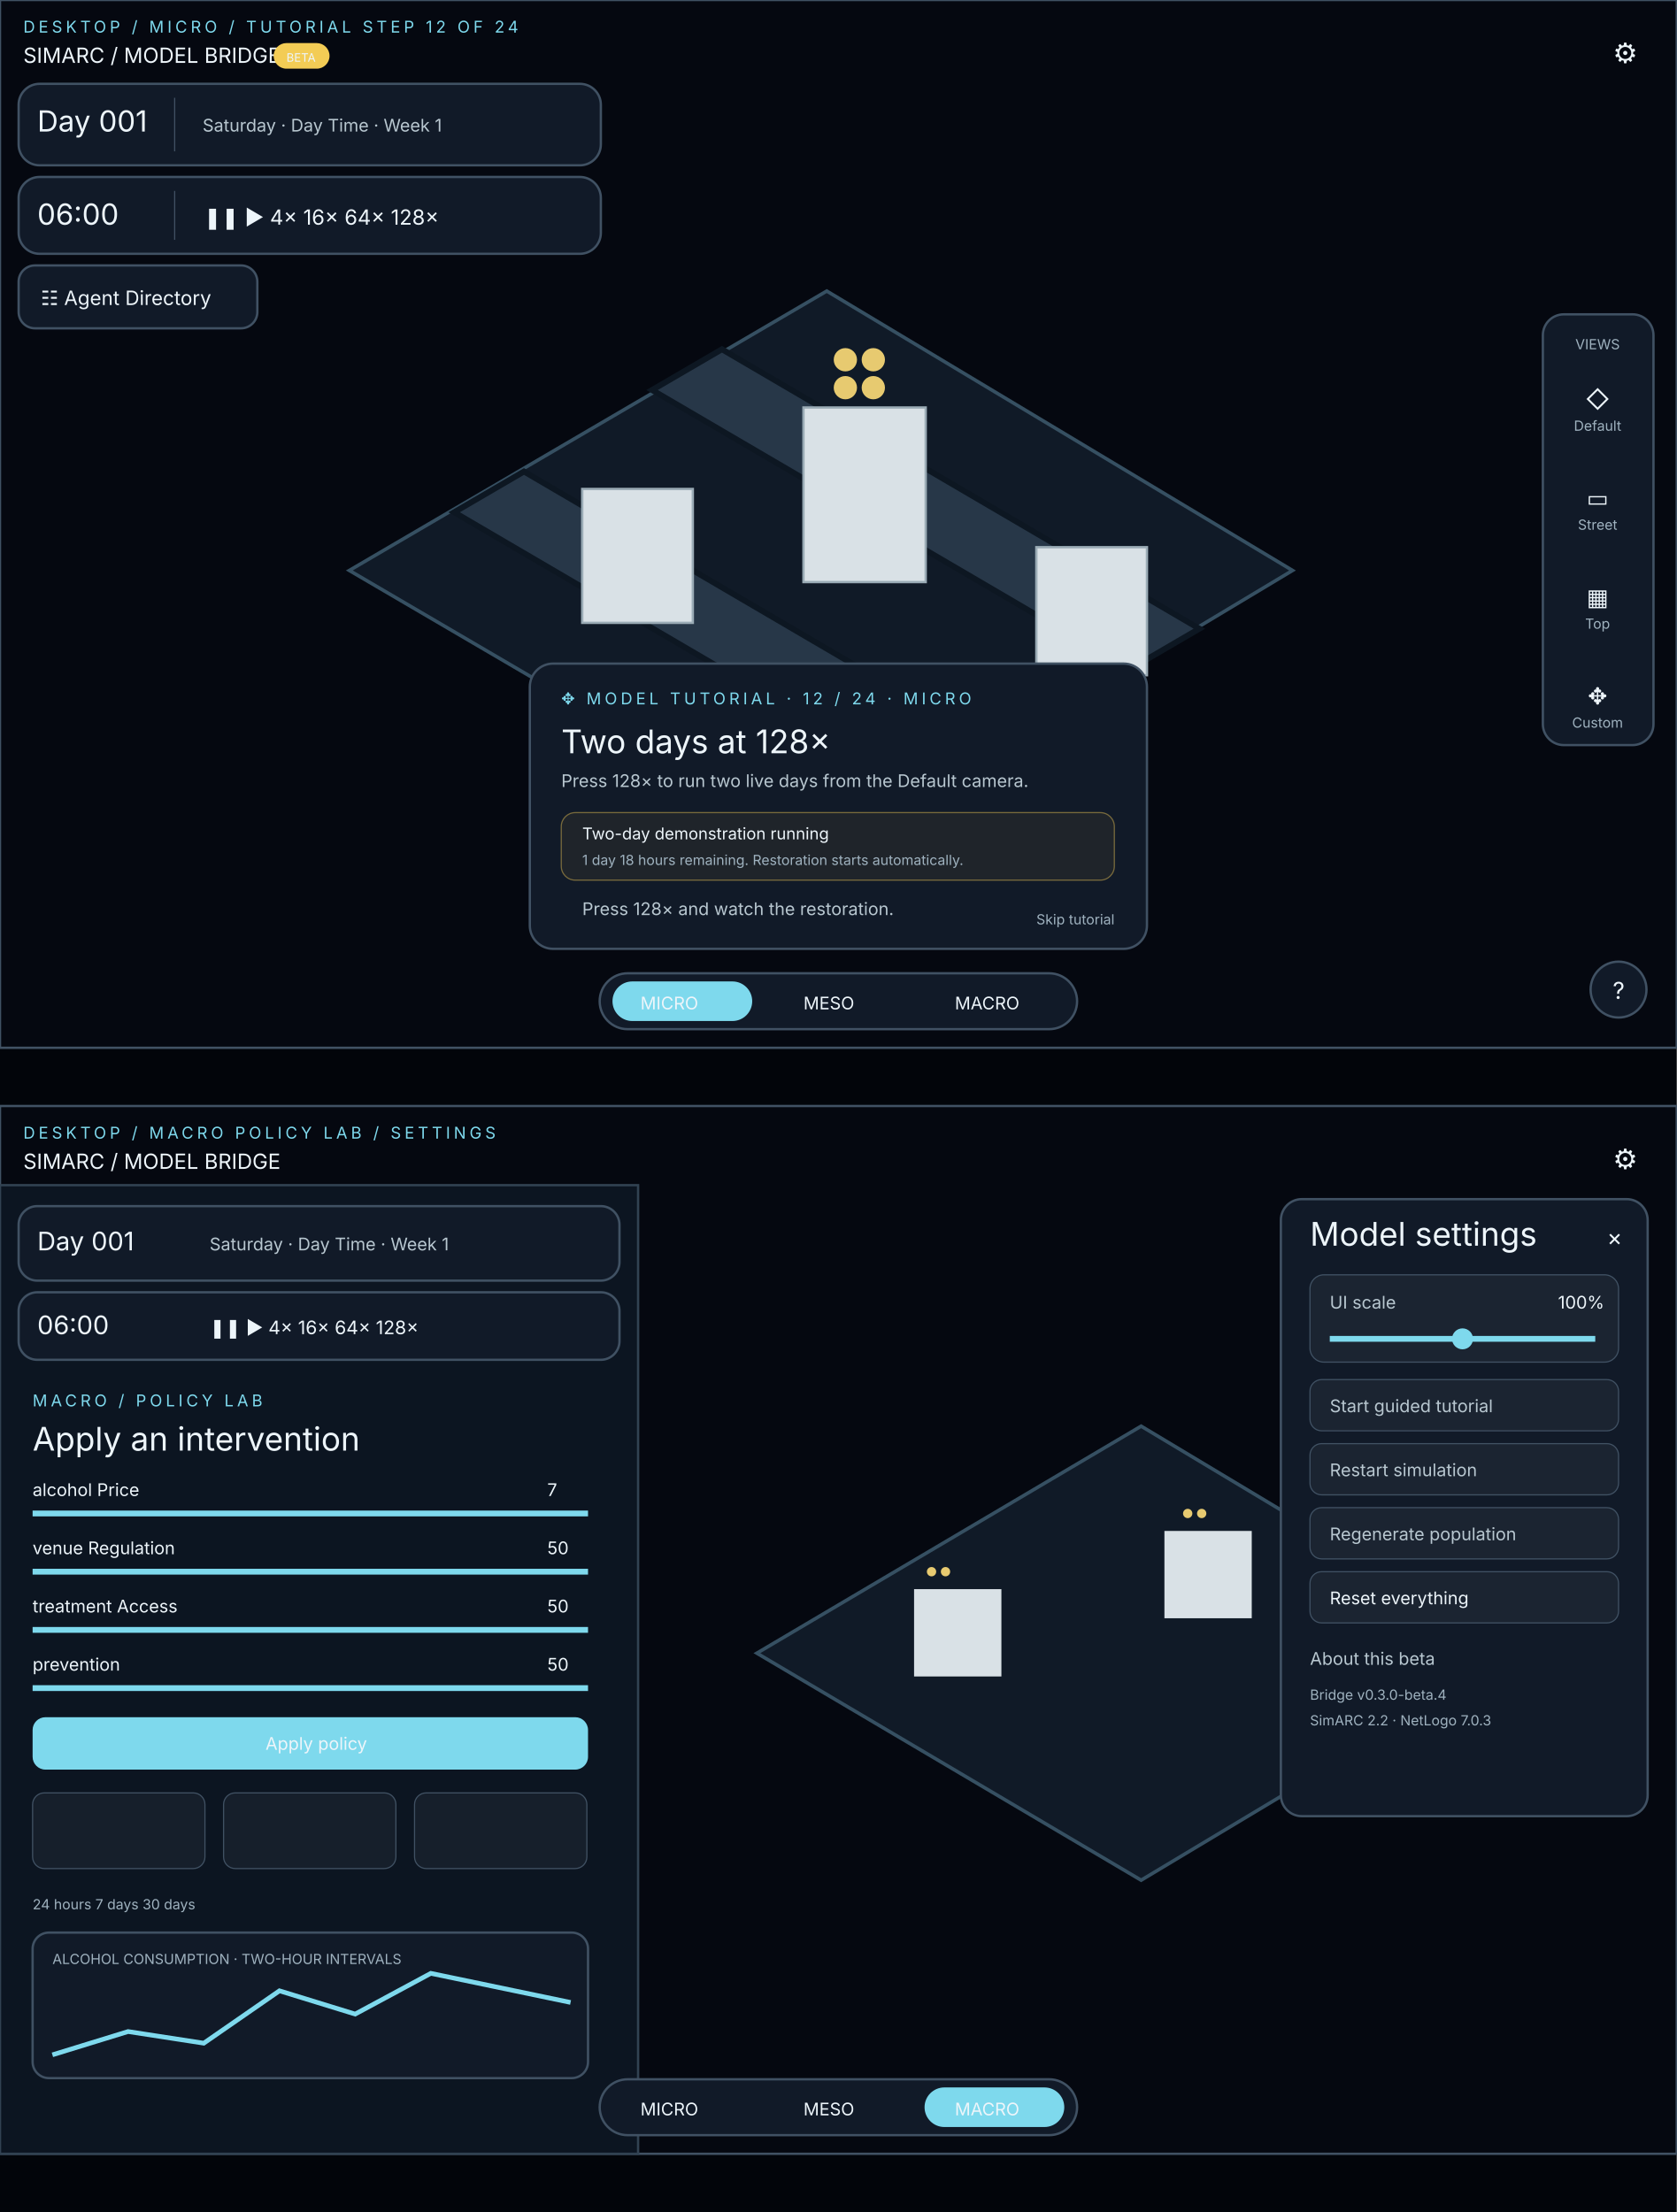
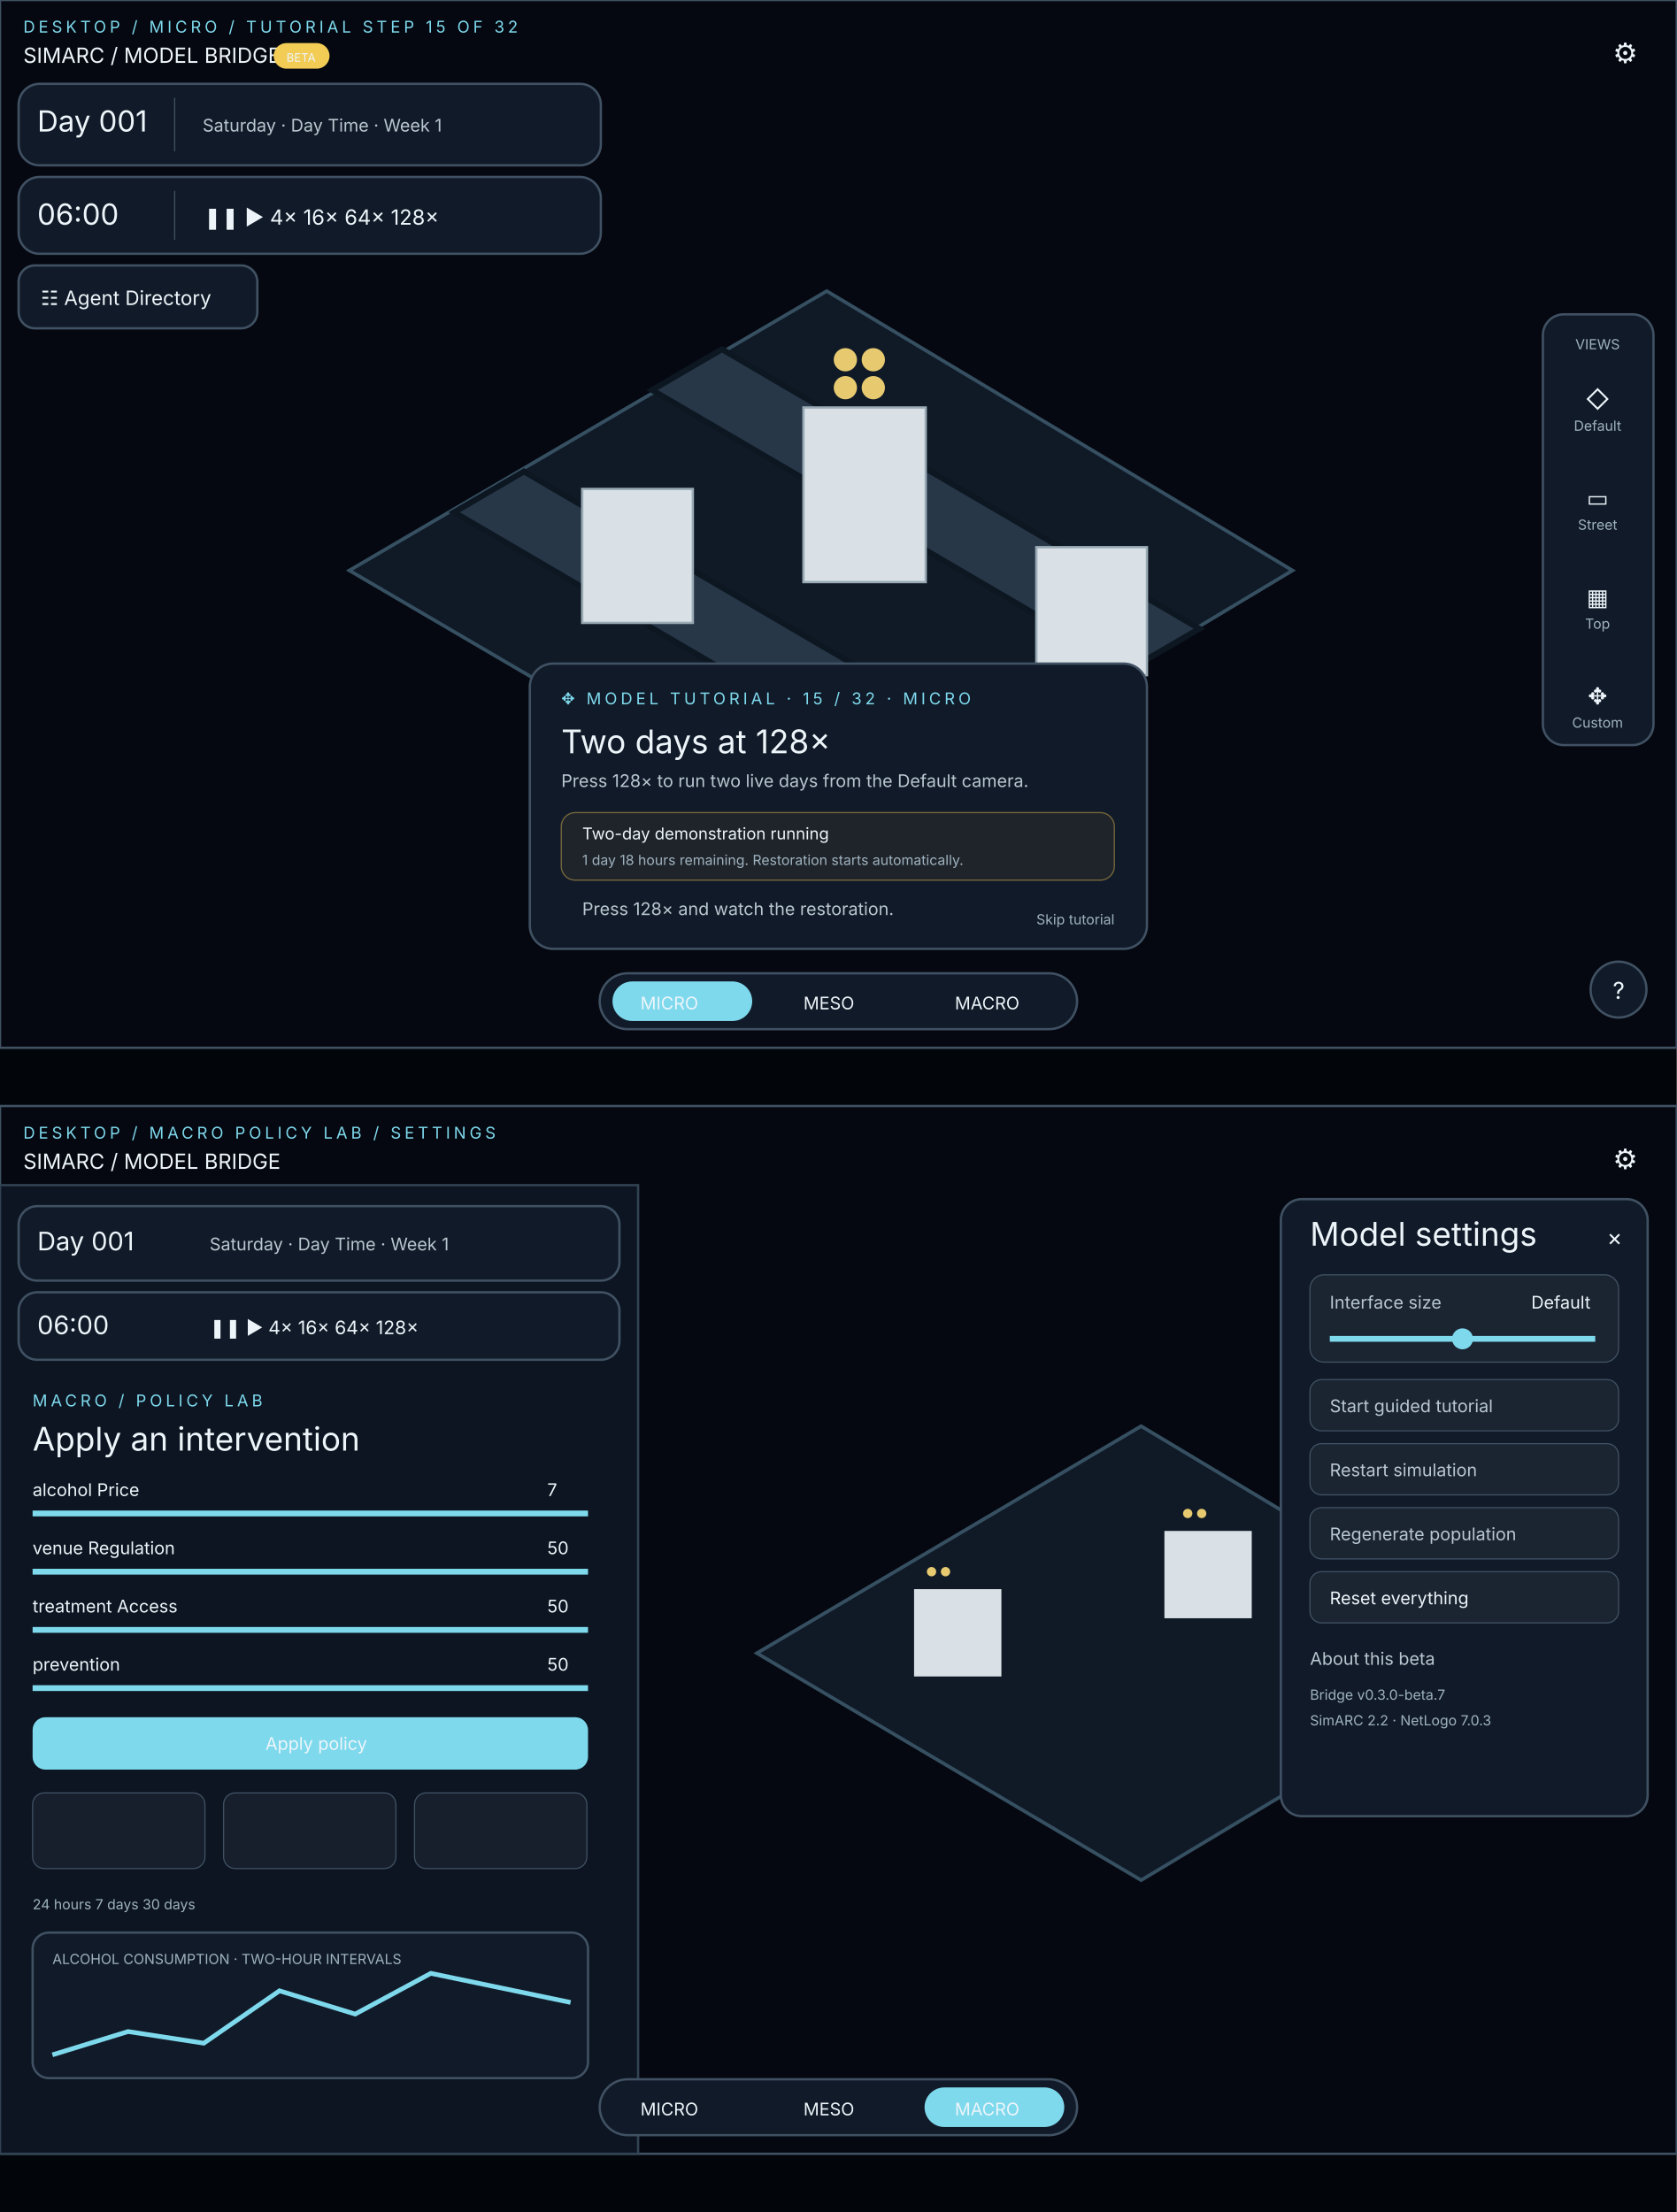
<svg xmlns="http://www.w3.org/2000/svg" width="1440" height="1900" viewBox="0 0 1440 1900">
  <style>
    text { font-family: Inter, Arial, sans-serif; fill: #edf5fa; }
    .frame { fill: #050810; stroke: #405163; stroke-width: 2; }
    .panel { fill: #111a28; stroke: #405163; stroke-width: 2; }
    .soft { fill: #ffffff0b; stroke: #405163; }
    .muted { fill: #9fb2bf; }
    .accent { fill: #7ed9ed; }
    .gold { fill: #f3cc55; }
    .label { fill: #7ed9ed; font-size: 14px; letter-spacing: 3px; }
    .title { font-size: 28px; }
    .body { fill: #b8c7d0; font-size: 15px; }
    .small { fill: #9fb2bf; font-size: 12px; }
  </style>
  <rect width="1440" height="1900" fill="#02050a" />
  <g id="Desktop_Micro_Tutorial">
    <rect class="frame" x="0" y="0" width="1440" height="900" />
-     <text class="label" x="20" y="28">DESKTOP / MICRO / TUTORIAL STEP 12 OF 24</text>
+     <text class="label" x="20" y="28">DESKTOP / MICRO / TUTORIAL STEP 15 OF 32</text>
    <text x="20" y="54" font-size="18">SIMARC / MODEL BRIDGE</text>
    <rect class="gold" x="235" y="37" width="48" height="22" rx="11" />
    <text x="246" y="53" fill="#231b05" font-size="10">BETA</text>
    <text x="1385" y="54" font-size="24">⚙</text>
    <g id="Time_Control_Stack">
      <rect class="panel" x="16" y="72" width="500" height="70" rx="18" />
      <text x="32" y="113" font-size="25">Day 001</text>
      <path d="M150 84V130" stroke="#405163" />
      <text class="body" x="174" y="113">Saturday  ·  Day Time  ·  Week 1</text>
      <rect class="panel" x="16" y="152" width="500" height="66" rx="18" />
      <text x="32" y="193" font-size="25">06:00</text>
      <path d="M150 164V206" stroke="#405163" />
      <text x="175" y="193" font-size="18">❚❚   ▶   4×   16×   64×   128×</text>
      <rect class="panel" x="16" y="228" width="205" height="54" rx="14" />
      <text x="35" y="262" font-size="17">☷ Agent Directory</text>
    </g>
    <g id="City_Canvas">
      <path d="M300 490 710 250 1110 490 710 730Z" fill="#101a27" stroke="#365062" stroke-width="3" />
      <g fill="#273748" stroke="#0d1722" stroke-width="5">
        <path d="M390 440 800 680 860 645 450 405Z" />
        <path d="M560 335 970 575 1030 540 620 300Z" />
      </g>
      <g fill="#d9e1e6" stroke="#9aabb5" stroke-width="2">
        <rect x="500" y="420" width="95" height="115" />
        <rect x="690" y="350" width="105" height="150" />
        <rect x="890" y="470" width="95" height="110" />
      </g>
      <g fill="#e7ca70">
        <circle cx="726" cy="333" r="10" />
        <circle cx="750" cy="333" r="10" />
        <circle cx="726" cy="309" r="10" />
        <circle cx="750" cy="309" r="10" />
      </g>
      <circle cx="570" cy="590" r="10" fill="#e47768" />
      <path d="M570 600 555 630H585Z" fill="#e47768" />
    </g>
    <g id="Camera_Presets">
      <rect class="panel" x="1325" y="270" width="95" height="370" rx="18" />
      <text class="small" x="1372" y="300" text-anchor="middle">VIEWS</text>
      <text x="1372" y="350" text-anchor="middle" font-size="20">◇</text>
      <text class="small" x="1372" y="370" text-anchor="middle">Default</text>
      <text x="1372" y="435" text-anchor="middle" font-size="20">▭</text>
      <text class="small" x="1372" y="455" text-anchor="middle">Street</text>
      <text x="1372" y="520" text-anchor="middle" font-size="20">▦</text>
      <text class="small" x="1372" y="540" text-anchor="middle">Top</text>
      <text x="1372" y="605" text-anchor="middle" font-size="20">✥</text>
      <text class="small" x="1372" y="625" text-anchor="middle">Custom</text>
    </g>
    <g id="Tutorial_Two_Day_Status">
      <rect class="panel" x="455" y="570" width="530" height="245" rx="20" />
-       <text class="label" x="482" y="605">✥ MODEL TUTORIAL · 12 / 24 · MICRO</text>
+       <text class="label" x="482" y="605">✥ MODEL TUTORIAL · 15 / 32 · MICRO</text>
      <text class="title" x="482" y="647">Two days at 128×</text>
      <text class="body" x="482" y="676">Press 128× to run two live days from the Default camera.</text>
      <rect x="482" y="698" width="475" height="58" rx="12" fill="#f3cc5510" stroke="#f3cc5570" />
      <text x="500" y="721" fill="#e9d893" font-size="14">Two-day demonstration running</text>
      <text class="small" x="500" y="743">1 day 18 hours remaining. Restoration starts automatically.</text>
      <text class="body" x="500" y="786">Press 128× and watch the restoration.</text>
      <text class="small" x="890" y="794">Skip tutorial</text>
    </g>
    <rect class="panel" x="515" y="836" width="410" height="48" rx="24" />
    <rect class="accent" x="526" y="843" width="120" height="34" rx="17" />
    <text x="550" y="867" fill="#07111b" font-size="15">MICRO</text>
    <text x="690" y="867" font-size="15">MESO</text>
    <text x="820" y="867" font-size="15">MACRO</text>
    <circle class="panel" cx="1390" cy="850" r="24" />
    <text x="1385" y="858" font-size="20">?</text>
  </g>
  <g id="Desktop_Macro_Settings" transform="translate(0 950)">
    <rect class="frame" width="1440" height="900" />
    <text class="label" x="20" y="28">DESKTOP / MACRO POLICY LAB / SETTINGS</text>
    <text x="20" y="54" font-size="18">SIMARC / MODEL BRIDGE</text>
    <text x="1385" y="54" font-size="24">⚙</text>
    <g id="Macro_Console">
      <rect x="0" y="68" width="548" height="832" fill="#0c1521" stroke="#314252" stroke-width="2" />
      <rect class="panel" x="16" y="86" width="516" height="64" rx="16" />
      <text x="32" y="124" font-size="22">Day 001</text>
      <text class="body" x="180" y="124">Saturday · Day Time · Week 1</text>
      <rect class="panel" x="16" y="160" width="516" height="58" rx="16" />
      <text x="32" y="196" font-size="22">06:00</text>
      <text x="180" y="196" font-size="16">❚❚ ▶ 4× 16× 64× 128×</text>
      <text class="label" x="28" y="258">MACRO / POLICY LAB</text>
      <text class="title" x="28" y="296">Apply an intervention</text>
      <g class="body">
        <text x="28" y="335">alcohol Price</text>
        <text x="470" y="335">7</text>
        <text x="28" y="385">venue Regulation</text>
        <text x="470" y="385">50</text>
        <text x="28" y="435">treatment Access</text>
        <text x="470" y="435">50</text>
        <text x="28" y="485">prevention</text>
        <text x="470" y="485">50</text>
      </g>
      <g stroke="#7ed9ed" stroke-width="5">
        <path d="M28 350H505" />
        <path d="M28 400H505" />
        <path d="M28 450H505" />
        <path d="M28 500H505" />
      </g>
      <rect class="accent" x="28" y="525" width="477" height="45" rx="11" />
      <text x="228" y="553" fill="#07111b" font-size="15">Apply policy</text>
      <g class="soft">
        <rect x="28" y="590" width="148" height="65" rx="10" />
        <rect x="192" y="590" width="148" height="65" rx="10" />
        <rect x="356" y="590" width="148" height="65" rx="10" />
      </g>
      <text class="small" x="28" y="690">24 hours       7 days       30 days</text>
      <rect class="panel" x="28" y="710" width="477" height="125" rx="14" />
      <text class="small" x="45" y="737">ALCOHOL CONSUMPTION · TWO-HOUR INTERVALS</text>
      <polyline points="45,815 110,795 175,805 240,760 305,780 370,745 490,770" fill="none" stroke="#7ed9ed" stroke-width="4" />
    </g>
    <g id="Macro_City">
      <path d="M650 470 980 275 1305 470 980 665Z" fill="#101a27" stroke="#365062" stroke-width="3" />
      <g fill="#d9e1e6">
        <rect x="785" y="415" width="75" height="75" />
        <rect x="1000" y="365" width="75" height="75" />
        <rect x="1105" y="505" width="75" height="75" />
      </g>
      <g fill="#e7ca70">
        <circle cx="800" cy="400" r="4" />
        <circle cx="812" cy="400" r="4" />
        <circle cx="1020" cy="350" r="4" />
        <circle cx="1032" cy="350" r="4" />
      </g>
    </g>
    <g id="Settings_Panel">
      <rect class="panel" x="1100" y="80" width="315" height="530" rx="18" />
      <text class="title" x="1125" y="120">Model settings</text>
      <text x="1380" y="120" font-size="20">×</text>
      <rect class="soft" x="1125" y="145" width="265" height="75" rx="12" />
-       <text class="body" x="1142" y="174">UI scale</text>
-       <text x="1338" y="174" font-size="15">100%</text>
+       <text class="body" x="1142" y="174">Interface size</text>
+       <text x="1315" y="174" font-size="15">Default</text>
      <path d="M1142 200H1370" stroke="#7ed9ed" stroke-width="5" />
      <circle cx="1256" cy="200" r="9" class="accent" />
      <g class="soft">
        <rect x="1125" y="235" width="265" height="44" rx="10" />
        <rect x="1125" y="290" width="265" height="44" rx="10" />
        <rect x="1125" y="345" width="265" height="44" rx="10" />
        <rect x="1125" y="400" width="265" height="44" rx="10" />
      </g>
      <text class="body" x="1142" y="263">Start guided tutorial</text>
      <text class="body" x="1142" y="318">Restart simulation</text>
      <text class="body" x="1142" y="373">Regenerate population</text>
      <text x="1142" y="428" fill="#ff9eaa" font-size="15">Reset everything</text>
      <text class="body" x="1125" y="480">About this beta</text>
-       <text class="small" x="1125" y="510">Bridge v0.3.0-beta.4</text>
+       <text class="small" x="1125" y="510">Bridge v0.3.0-beta.7</text>
      <text class="small" x="1125" y="532">SimARC 2.2 · NetLogo 7.0.3</text>
    </g>
    <rect class="panel" x="515" y="836" width="410" height="48" rx="24" />
    <rect class="accent" x="794" y="843" width="120" height="34" rx="17" />
    <text x="550" y="867" font-size="15">MICRO</text>
    <text x="690" y="867" font-size="15">MESO</text>
    <text x="820" y="867" fill="#07111b" font-size="15">MACRO</text>
  </g>
</svg>
